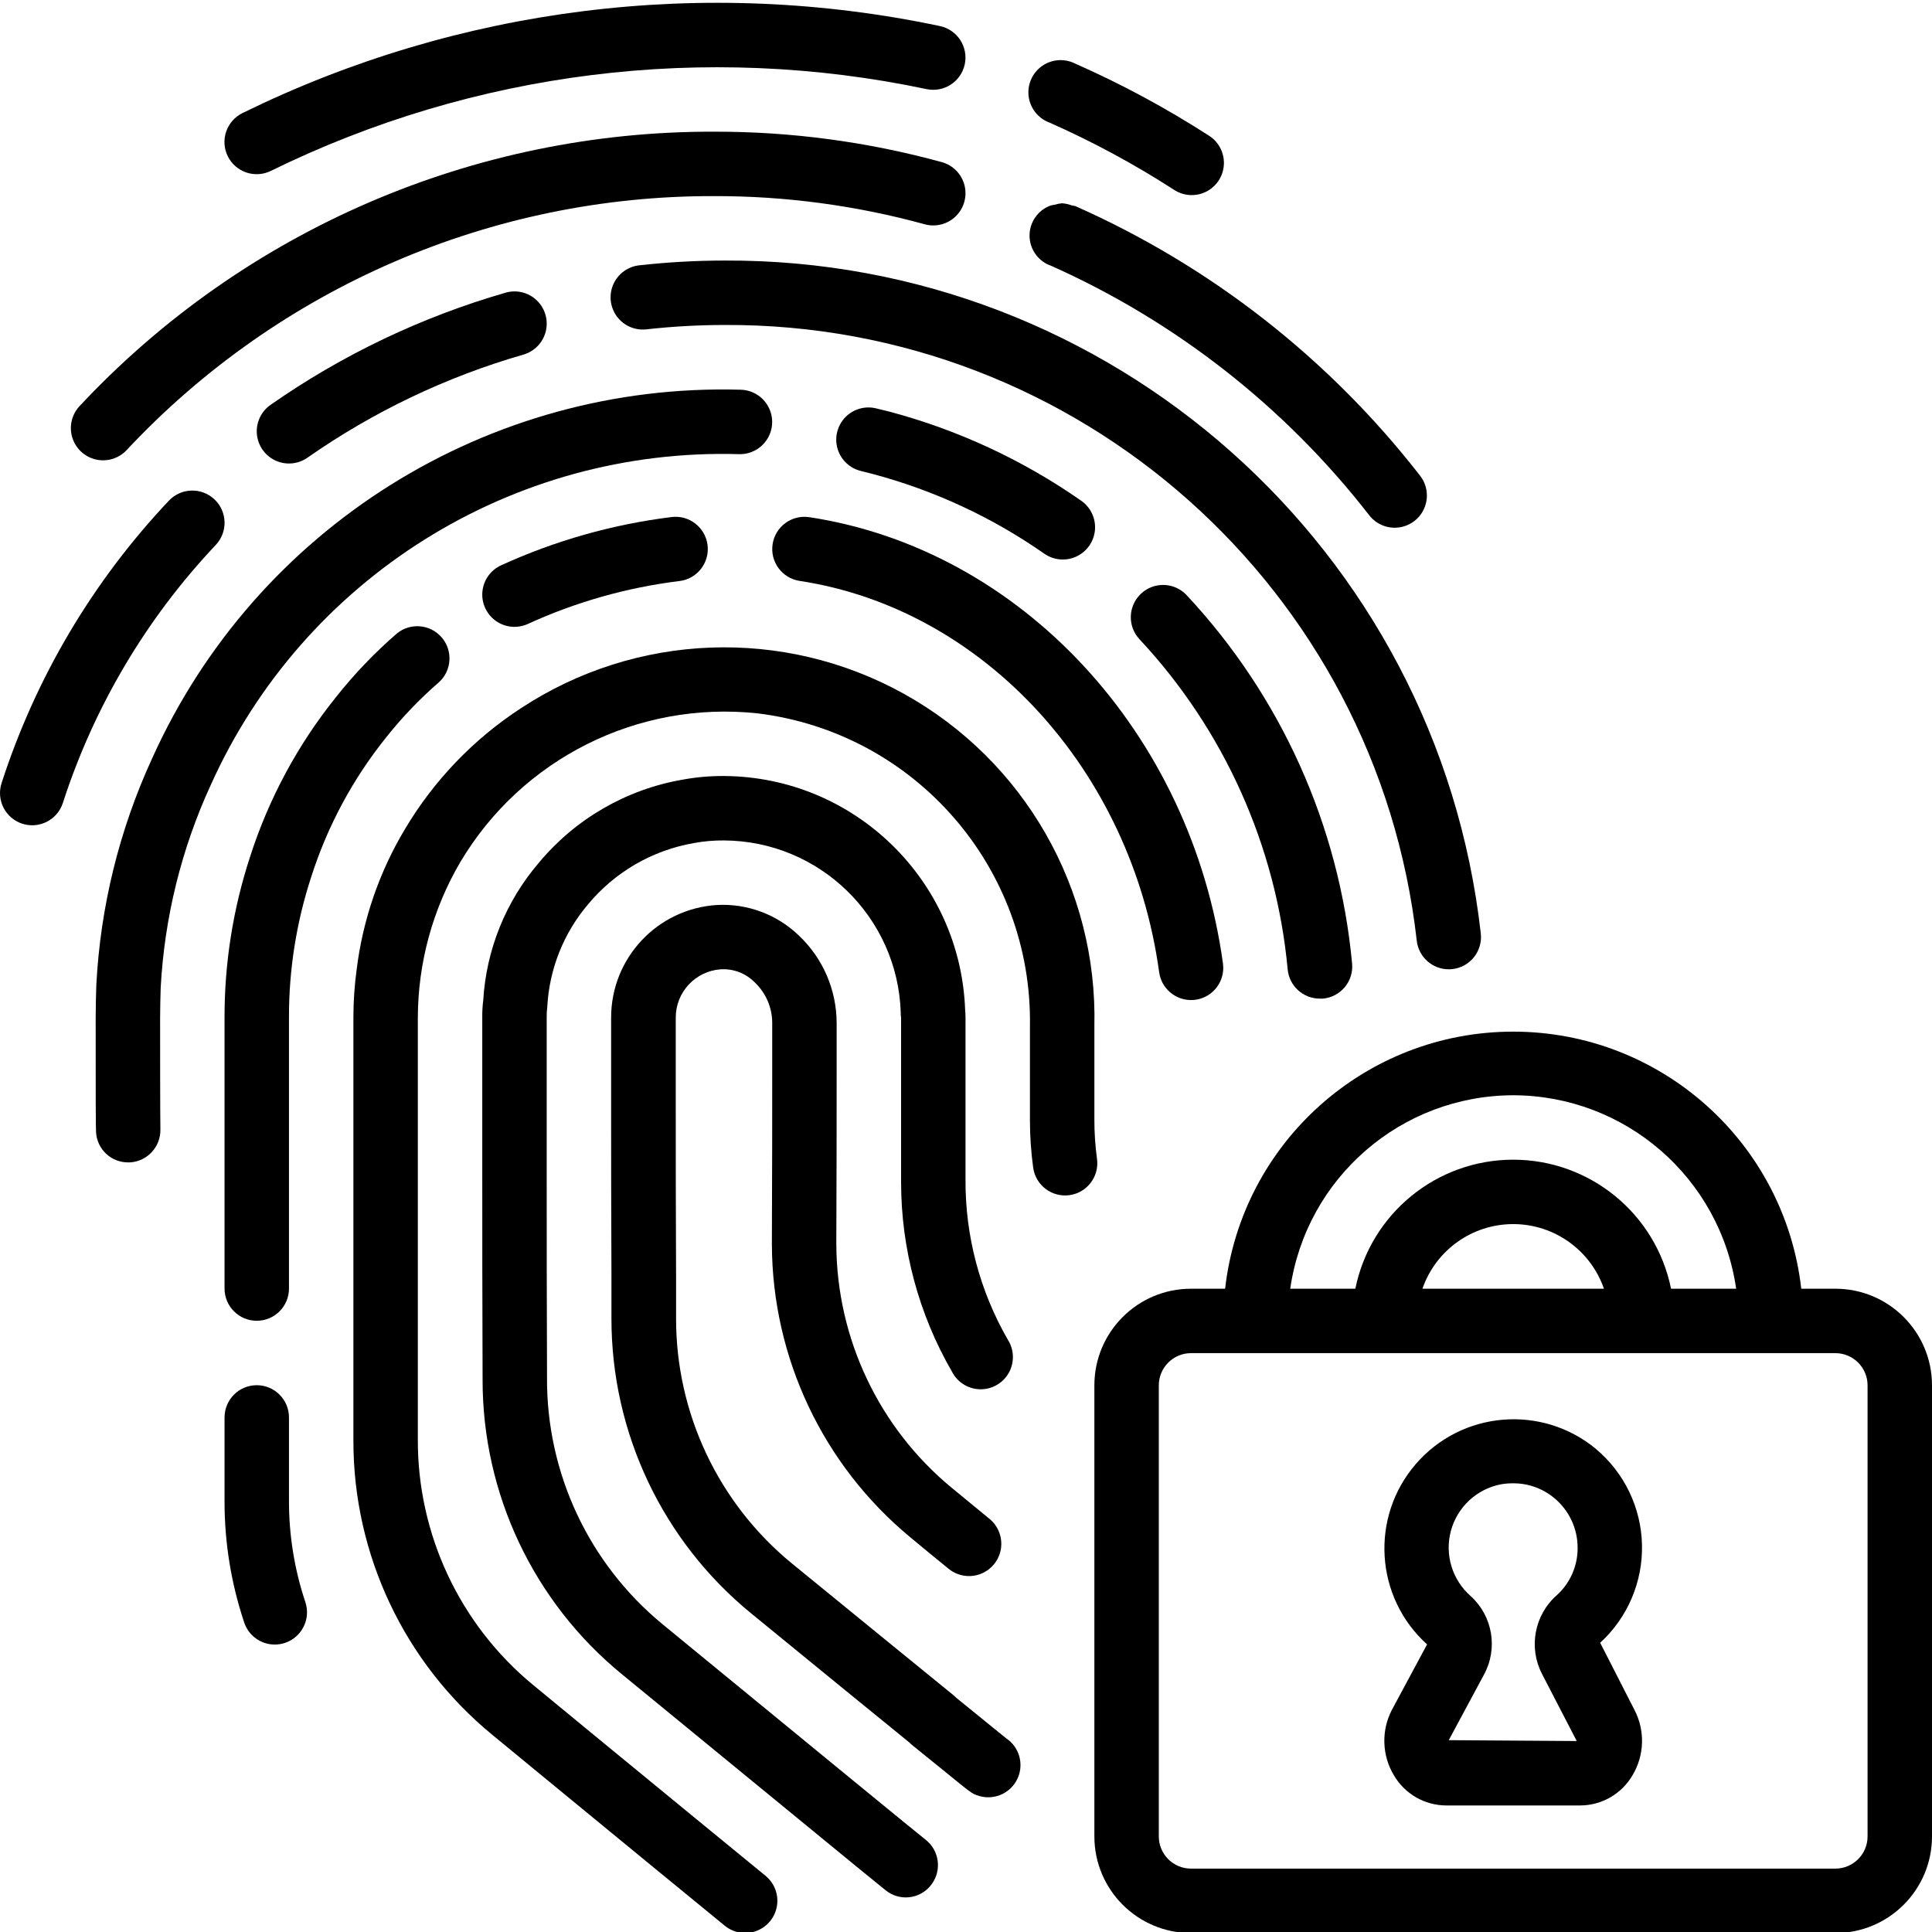
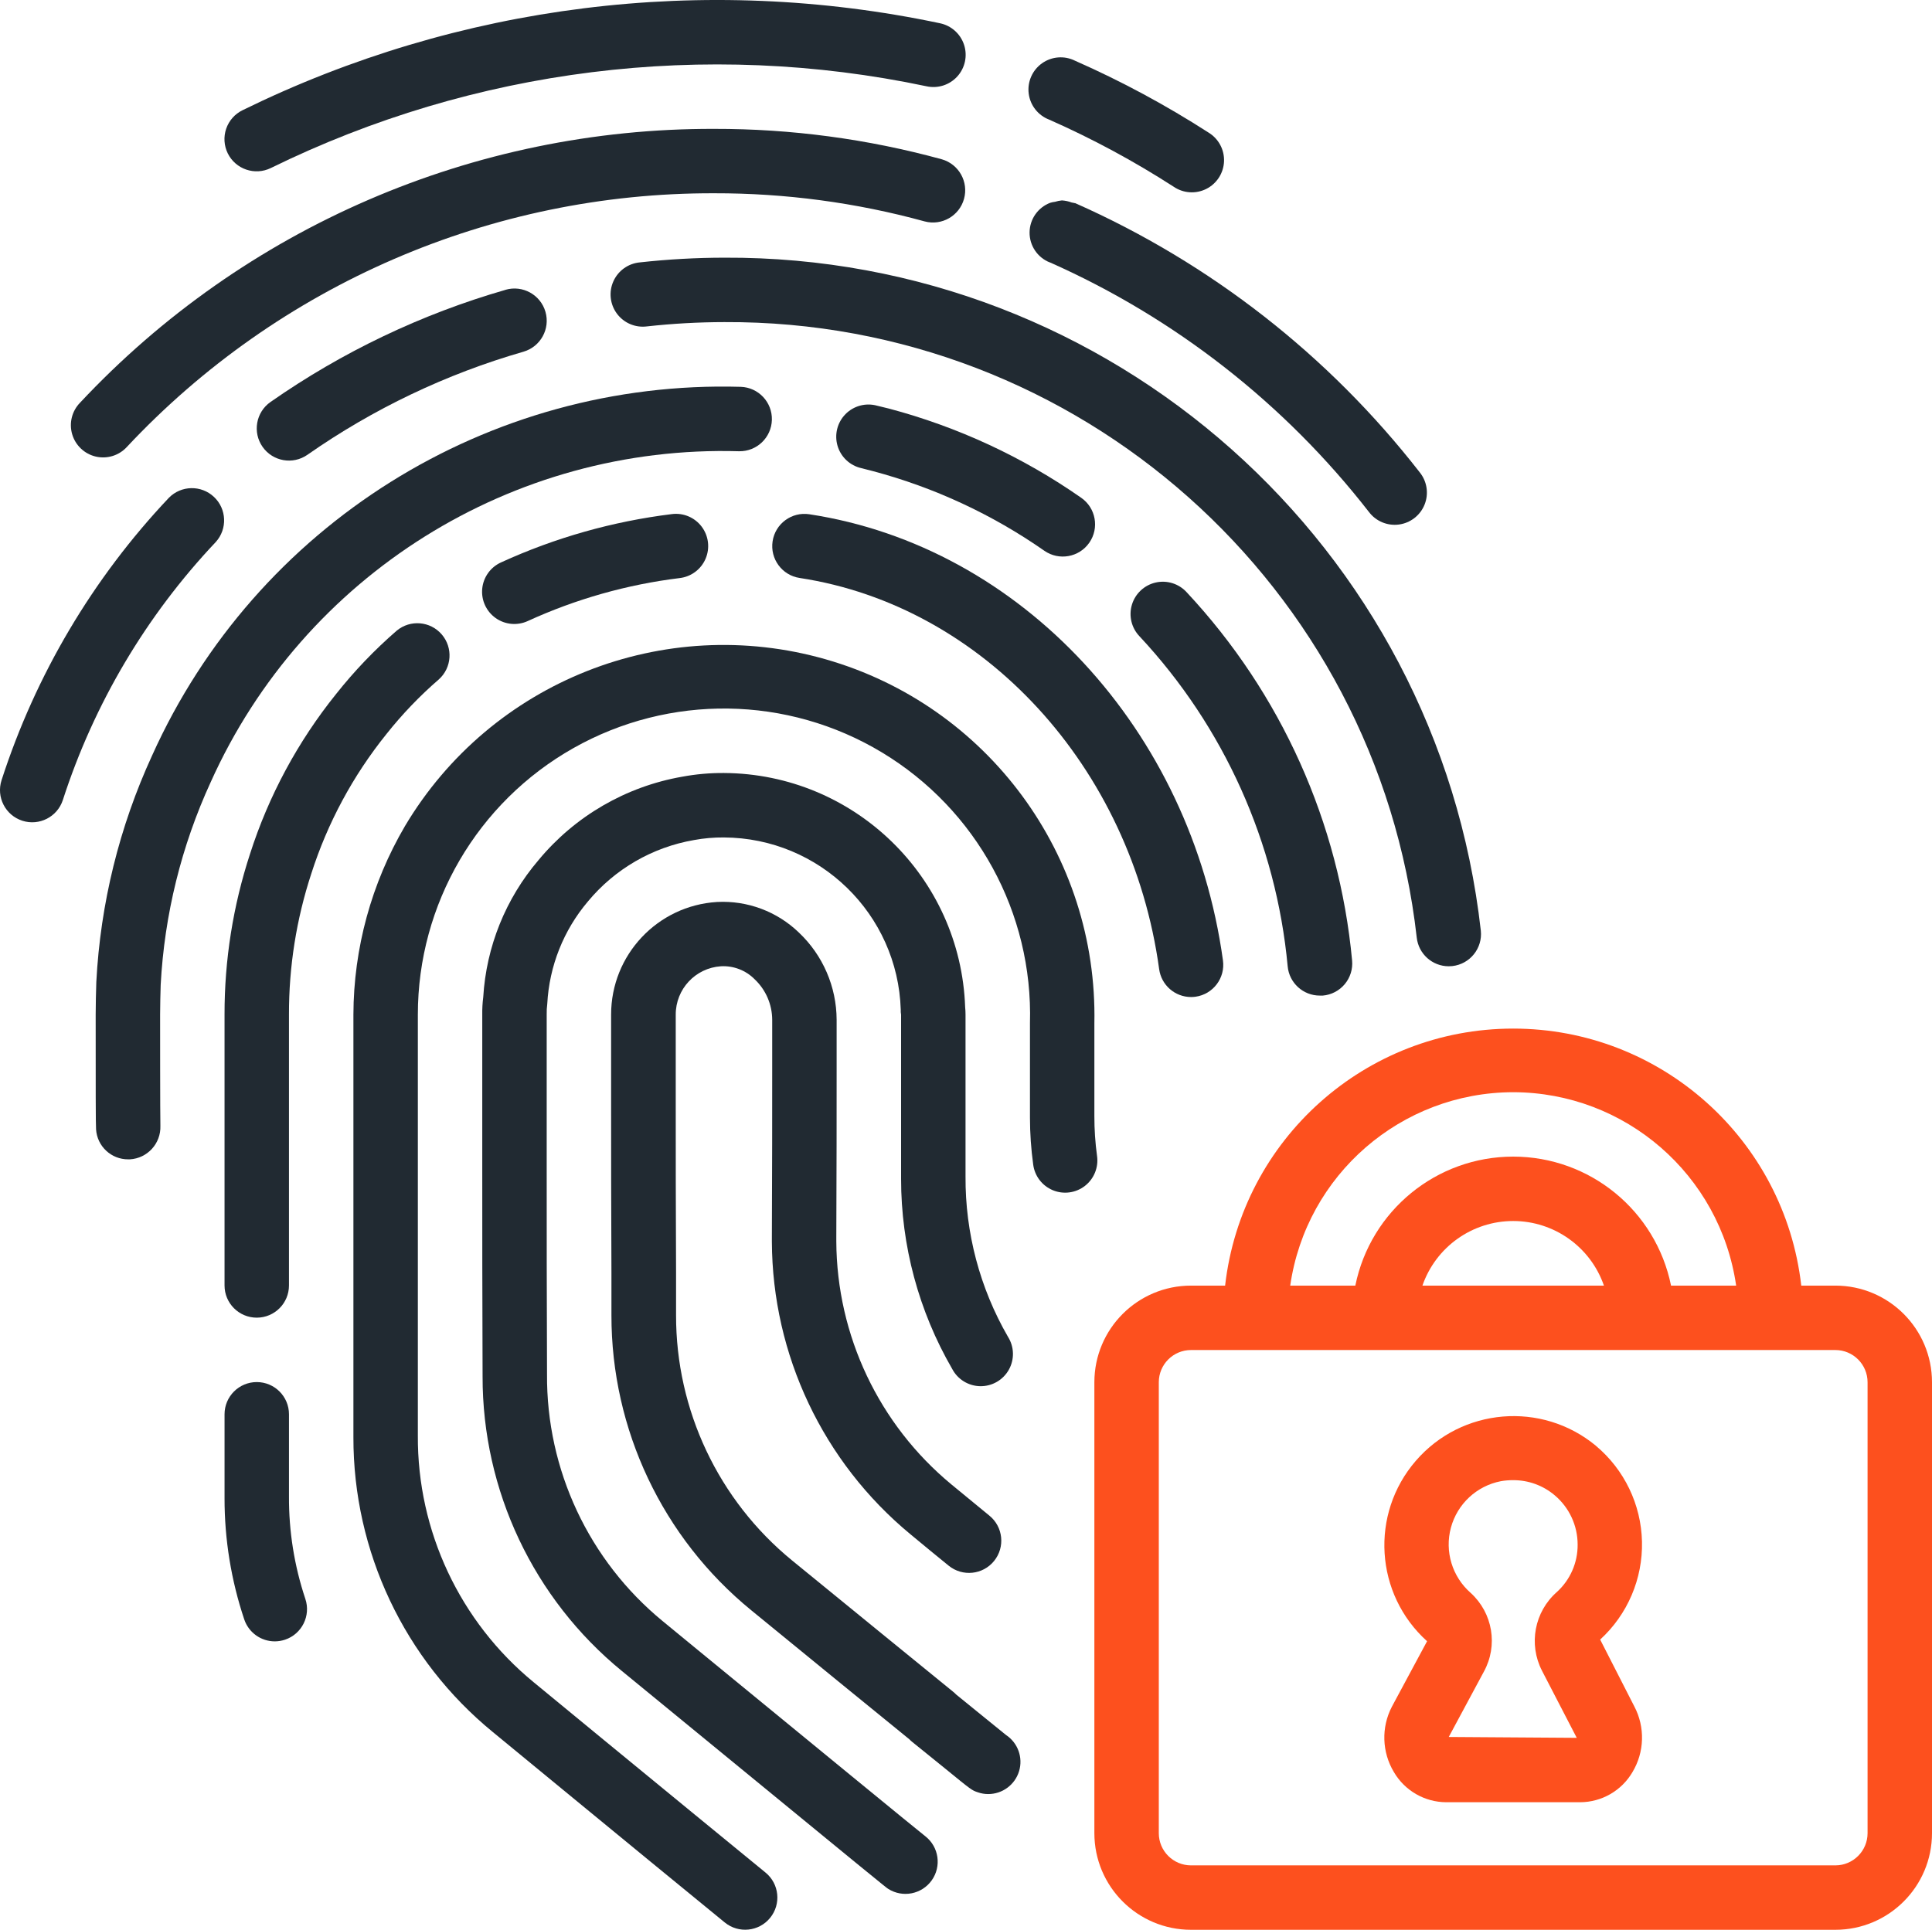
- <svg xmlns="http://www.w3.org/2000/svg" class="icon" width="14px" height="14px" id="fido-icon" viewBox="0 0 511.743 511">
-   <path d="m132.734 149.367c-2.773 1.266-4.664 3.914-4.953 6.949-.293 3.035 1.059 5.996 3.539 7.766 2.484 1.77 5.723 2.078 8.496.816 12.73-5.824 26.273-9.66 40.168-11.367 4.68-.574 8.008-4.836 7.434-9.516-.578-4.68-4.836-8.008-9.516-7.434-15.621 1.93-30.855 6.242-45.168 12.785zm0 0" />
-   <path d="m72.789 435.234c.922-.004 1.836-.152 2.711-.445 4.469-1.5 6.875-6.336 5.379-10.805-2.922-8.75-4.387-17.926-4.336-27.152v-21.758c0-4.715-3.82-8.535-8.535-8.535-4.711 0-8.531 3.82-8.531 8.535v22.27c-.008 10.902 1.754 21.73 5.215 32.07 1.164 3.477 4.426 5.82 8.098 5.82zm0 0" />
-   <path d="m102.348 194.867c4.172-5.258 8.824-10.117 13.902-14.508 3.438-3.109 3.766-8.395.738-11.902-3.027-3.512-8.305-3.961-11.883-1.016-5.875 5.09-11.262 10.715-16.086 16.809-10.137 12.602-17.863 26.961-22.793 42.359-4.496 13.742-6.773 28.109-6.75 42.566v71.762c0 4.715 3.82 8.535 8.531 8.535 4.715 0 8.535-3.82 8.535-8.535v-71.762c-.031-12.684 1.965-25.285 5.914-37.336 4.297-13.441 11.043-25.977 19.891-36.973zm0 0" />
-   <path d="m315.477 264.523c.395 0 .785-.027 1.176-.078 4.664-.648 7.922-4.949 7.281-9.617-8.398-61.062-53.453-109.668-109.57-118.211-4.66-.707-9.012 2.5-9.719 7.16s2.5 9.012 7.16 9.719c48.641 7.398 87.895 50.031 95.23 103.656.582 4.219 4.184 7.363 8.441 7.371zm0 0" />
-   <path d="m255.648 267.219c-1.207-34.477-29.41-61.855-63.906-62.043-3.699-.023-7.391.305-11.023.98-14.918 2.602-28.418 10.438-38.078 22.102-8.703 10.191-13.844 22.945-14.641 36.324-.195 1.523-.281 3.059-.258 4.594v40.191c0 15.965 0 35.258.086 55.637-.066 30.262 13.492 58.945 36.914 78.105l8.211 6.73c61.438 50.41 61.602 50.504 62.293 50.965 3.812 2.527 8.945 1.566 11.586-2.168 2.691-3.734 1.938-8.93-1.703-11.742-1.707-1.309-30.66-25.07-61.355-50.246l-8.211-6.742c-19.582-16.066-30.855-40.125-30.668-65.457-.086-19.867-.086-39.133-.086-55.082v-40.191c-.023-.953.027-1.906.152-2.852.527-9.977 4.309-19.504 10.77-27.121 7.121-8.598 17.082-14.367 28.086-16.27 2.613-.484 5.27-.715 7.926-.691 25.359.125 46.066 20.305 46.848 45.652-.027.43.004.859.086 1.281v43.52c0 17.68 4.664 35.047 13.527 50.344 1.449 2.777 4.309 4.535 7.445 4.578 3.133.043 6.039-1.637 7.566-4.375 1.527-2.734 1.43-6.09-.25-8.734-7.434-12.895-11.309-27.531-11.223-42.41v-42.922c.004-.656-.027-1.305-.094-1.957zm0 0" />
-   <path d="m198.98 426.988c16.469 13.484 31.41 25.668 41.887 34.188.25.266.523.516.812.742l8.535 6.902c7.184 5.863 7.184 5.863 8.805 6.406.879.309 1.805.465 2.738.461 3.77.008 7.094-2.461 8.18-6.066 1.09-3.609-.316-7.504-3.461-9.582-.75-.582-2.645-2.133-5.484-4.445l-7.734-6.289c-.246-.262-.508-.504-.793-.727-10.496-8.531-25.762-20.984-42.664-34.789-19.488-15.949-30.77-39.816-30.723-65v-11.305c-.086-16.965-.086-32.426-.086-44.332v-23.977c-.012-6.75 5.215-12.352 11.949-12.801 3.355-.191 6.629 1.074 8.984 3.473 2.934 2.785 4.602 6.648 4.617 10.691v13.609c0 10.66 0 26.172-.086 44.203v.992c.125 30 13.57 58.395 36.695 77.508 3.523 2.926 6.961 5.758 10.145 8.336 2.371 1.922 5.59 2.434 8.438 1.34 2.852-1.094 4.902-3.625 5.383-6.637.477-3.016-.688-6.059-3.059-7.98-3.133-2.559-6.52-5.344-10.02-8.234-19.223-15.887-30.398-39.484-30.516-64.418v-.992c.086-17.918.086-33.484.086-44.16v-13.566c-.031-8.734-3.637-17.074-9.977-23.082-5.797-5.605-13.664-8.547-21.715-8.117-15.766.969-28.055 14.039-28.043 29.836v23.977c0 11.945 0 27.418.086 44.375v11.262c-.047 30.309 13.547 59.027 37.02 78.199zm0 0" />
-   <path d="m60.328 41.008c2.086 4.223 7.195 5.961 11.418 3.883 53.836-26.422 114.977-34.051 173.652-21.664 4.609.988 9.148-1.945 10.141-6.555.988-4.609-1.945-9.148-6.555-10.137-62.426-13.188-127.473-5.078-184.746 23.039-2.039.996-3.594 2.762-4.328 4.906s-.582 4.496.418 6.527zm0 0" />
-   <path d="m310.852 49.824c2.562 1.746 5.867 1.965 8.637.574 2.77-1.395 4.566-4.18 4.695-7.273.125-3.098-1.438-6.023-4.082-7.637-11.266-7.258-23.086-13.621-35.344-19.027-2.824-1.418-6.195-1.16-8.77.668-2.57 1.828-3.926 4.926-3.52 8.055.406 3.133 2.508 5.781 5.461 6.891 11.422 5.047 22.43 10.984 32.922 17.75zm0 0" />
-   <path d="m21.195 107.066c-2.148 2.203-2.945 5.398-2.078 8.352.863 2.957 3.254 5.219 6.254 5.914 3 .699 6.141-.273 8.223-2.539 40.281-43.035 96.645-67.387 155.59-67.219 18.828-.035 37.578 2.473 55.738 7.457 2.938.816 6.09 0 8.262-2.141 2.176-2.137 3.043-5.273 2.281-8.223-.766-2.953-3.047-5.273-5.984-6.09-19.645-5.391-39.926-8.105-60.297-8.07-63.641-.188-124.496 26.098-167.988 72.559zm0 0" />
-   <path d="m133.895 77.164c-22.242 6.414-43.277 16.453-62.25 29.715-2.496 1.75-3.871 4.699-3.602 7.734.266 3.039 2.133 5.703 4.895 6.992 2.766 1.285 6.008 1 8.504-.75 17.438-12.188 36.77-21.414 57.215-27.305 2.93-.852 5.18-3.199 5.91-6.16.727-2.961-.184-6.086-2.383-8.199-2.199-2.109-5.359-2.887-8.289-2.035zm0 0" />
-   <path d="m5.902 217.812c4.484 1.449 9.293-1.008 10.746-5.488 8.25-25.52 22.094-48.875 40.516-68.367 3.23-3.438 3.062-8.84-.371-12.07-3.438-3.23-8.84-3.066-12.07.371-20.148 21.328-35.285 46.883-44.305 74.801-.699 2.156-.516 4.496.516 6.516 1.027 2.016 2.816 3.539 4.969 4.238zm0 0" />
-   <path d="m383.742 256.375c.312 0 .629-.02.938-.051 4.676-.516 8.051-4.715 7.555-9.387-11.445-101.887-97.84-178.762-200.363-178.297-7.48.008-14.949.426-22.383 1.246-3.07.281-5.754 2.195-7.016 5.008-1.258 2.816-.902 6.09.934 8.57 1.836 2.477 4.863 3.773 7.926 3.387 6.82-.754 13.676-1.137 20.539-1.145 93.801-.457 172.875 69.852 183.391 163.062.473 4.328 4.129 7.605 8.48 7.605zm0 0" />
-   <path d="m349.609 264.141h.77c2.262-.195 4.355-1.285 5.816-3.031 1.457-1.746 2.156-4 1.945-6.262-3.395-36.477-18.809-70.793-43.816-97.562-3.223-3.453-8.633-3.641-12.082-.418-3.453 3.223-3.641 8.629-.418 12.082 22.402 23.988 36.207 54.734 39.25 87.418.395 4.414 4.102 7.789 8.535 7.773zm0 0" />
-   <path d="m55.816 207.57c24.637-54.82 79.867-89.41 139.945-87.645 3.047.082 5.91-1.469 7.504-4.066 1.598-2.598 1.684-5.852.23-8.535-1.453-2.68-4.227-4.383-7.273-4.465-66.934-1.926-128.449 36.602-155.93 97.664-8.688 18.891-13.703 39.266-14.781 60.031-.082 2.809-.168 5.719-.168 8.621 0 19.078 0 29.301.102 30.387.277 4.5 4.023 7.996 8.531 7.961h.43c4.652-.27 8.242-4.207 8.078-8.867-.074-2.262-.074-28.074-.074-29.48 0-2.734.086-5.465.152-7.895.988-18.578 5.484-36.805 13.254-53.711zm0 0" />
-   <path d="m231.191 125.184c16.266 4.332 31.645 11.48 45.441 21.117 2.508 1.742 5.758 2.016 8.52.715 2.762-1.305 4.621-3.98 4.879-7.023.254-3.043-1.137-5.992-3.645-7.734-15.461-10.797-32.695-18.793-50.918-23.629l-3.16-.77c-2.98-.824-6.18.031-8.352 2.238-2.172 2.203-2.98 5.414-2.109 8.383.867 2.973 3.281 5.238 6.297 5.926zm0 0" />
-   <path d="m289.875 296.098v-24.578c.887-36.465-18.543-70.406-50.438-88.109-31.895-17.699-70.977-16.234-101.453 3.809-12.555 8.184-23.066 19.137-30.723 32.02-6.824 11.391-11.184 24.09-12.801 37.273-.566 4.195-.852 8.426-.852 12.664v111.957c-.059 30.258 13.492 58.938 36.906 78.105l18.672 15.359c16.211 13.328 31.324 25.746 42.793 35.113 2.363 1.926 5.574 2.449 8.426 1.363 2.848-1.082 4.906-3.602 5.391-6.613.488-3.008-.668-6.051-3.027-7.977-11.461-9.387-26.559-21.758-42.754-35.07l-18.664-15.359c-19.551-16.047-30.824-40.059-30.676-65.352v-111.527c.039-14.492 3.922-28.711 11.254-41.211 16.281-27.391 47.031-42.777 78.715-39.387 41.719 5.102 72.859 40.875 72.164 82.898v25.004c.008 4.152.289 8.297.855 12.406.629 4.672 4.93 7.945 9.598 7.316 4.672-.633 7.945-4.93 7.312-9.602-.473-3.48-.707-6.992-.699-10.504zm0 0" />
-   <path d="m278.059 69.871c33.191 14.742 62.227 37.457 84.531 66.125 1.848 2.465 4.887 3.746 7.945 3.34 3.055-.402 5.66-2.426 6.805-5.289 1.145-2.863.656-6.121-1.277-8.523-24.082-30.953-55.449-55.461-91.305-71.34-.055 0-.113 0-.172 0-.238-.102-.52-.082-.762-.168-.797-.301-1.633-.48-2.48-.539h-.105c-.598.055-1.191.176-1.766.359-.438.047-.871.137-1.297.266-3.266 1.238-5.441 4.355-5.473 7.848-.027 3.496 2.09 6.652 5.336 7.945zm0 0" />
-   <path d="m486.141 340.98h-9.027c-4.426-38.793-37.258-68.094-76.305-68.094s-71.879 29.301-76.305 68.094h-9.027c-14.141 0-25.602 11.465-25.602 25.602v119.465c0 14.141 11.461 25.602 25.602 25.602h170.664c14.141 0 25.602-11.461 25.602-25.602v-119.465c0-14.137-11.461-25.602-25.602-25.602zm-85.332-51.242c29.68.055 54.824 21.871 59.059 51.242h-17.246c-4.035-19.883-21.52-34.176-41.812-34.176-20.289 0-37.773 14.293-41.812 34.176h-17.246c4.238-29.371 29.383-51.188 59.059-51.242zm24.039 51.242h-48.078c3.547-10.242 13.199-17.117 24.039-17.117 10.844 0 20.492 6.875 24.039 17.117zm69.828 145.066c0 4.715-3.82 8.535-8.535 8.535h-170.664c-4.715 0-8.535-3.82-8.535-8.535v-119.465c0-4.711 3.82-8.535 8.535-8.535h170.664c4.715 0 8.535 3.824 8.535 8.535zm0 0" />
-   <path d="m422.715 383.402c-14.348-11.855-35.535-10.074-47.699 4.016-12.16 14.086-10.836 35.309 2.984 47.773l-9.328 17.363c-2.844 5.477-2.637 12.039.547 17.324 2.879 4.918 8.141 7.949 13.84 7.977h35.5c5.699-.023 10.961-3.055 13.84-7.969 3.195-5.312 3.387-11.91.504-17.398l-9.055-17.727c7.262-6.645 11.301-16.102 11.078-25.941-.219-9.84-4.68-19.105-12.23-25.418zm-14.277 59.605 9.207 17.781-33.902-.23 9.285-17.277c3.82-6.93 2.379-15.578-3.48-20.891-4.902-4.293-6.934-11-5.234-17.289 1.695-6.289 6.824-11.062 13.219-12.305 1.082-.191 2.18-.281 3.277-.273 4-.02 7.879 1.387 10.941 3.961 3.883 3.242 6.129 8.043 6.125 13.105.039 4.781-1.961 9.352-5.504 12.562-5.938 5.227-7.559 13.824-3.934 20.855zm0 0" />
+ <svg xmlns="http://www.w3.org/2000/svg" width="374.426" height="374.086" viewBox="0 0 374.426 374.086">
+   <g id="Group_7" data-name="Group 7" transform="translate(-7.787 -175)">
+     <g id="Group_6" data-name="Group 6">
+       <path id="Path_1" data-name="Path 1" d="M131.395,145.919a6.245,6.245,0,1,0,5.182,11.364,99.924,99.924,0,0,1,29.39-8.317,6.247,6.247,0,1,0-1.523-12.4A112.734,112.734,0,0,0,131.395,145.919Zm0,0" transform="translate(-26.49 138.096)" fill="#212a32" />
+       <path id="Path_2" data-name="Path 2" d="M69.217,416.8a6.326,6.326,0,0,0,1.984-.326,6.246,6.246,0,0,0,3.936-7.905A61.661,61.661,0,0,1,71.964,388.7v-15.92a6.243,6.243,0,1,0-12.487,0v16.294a73.752,73.752,0,0,0,3.816,23.465A6.246,6.246,0,0,0,69.217,416.8Zm0,0" transform="translate(-8.173 76.375)" fill="#212a32" />
+       <path id="Path_3" data-name="Path 3" d="M90.844,186.986a78.677,78.677,0,0,1,10.172-10.615,6.243,6.243,0,0,0-8.154-9.452,91.04,91.04,0,0,0-11.77,12.3,96.287,96.287,0,0,0-16.677,30.993,99.632,99.632,0,0,0-4.939,31.145v52.506a6.243,6.243,0,1,0,12.487,0V241.356a87.021,87.021,0,0,1,4.327-27.318A83.92,83.92,0,0,1,90.844,186.986Zm0,0" transform="translate(-8.173 130.32)" fill="#212a32" />
+       <path id="Path_4" data-name="Path 4" d="M285.711,230.176a6.657,6.657,0,0,0,.86-.057,6.245,6.245,0,0,0,5.327-7.037c-6.145-44.678-39.11-80.241-80.169-86.491a6.245,6.245,0,0,0-1.872,12.35c35.589,5.413,64.31,36.606,69.677,75.842A6.247,6.247,0,0,0,285.711,230.176Zm0,0" transform="translate(-47.099 138.096)" fill="#212a32" />
+       <path id="Path_5" data-name="Path 5" d="M221.326,250.57a47.043,47.043,0,0,0-46.758-45.4,42.626,42.626,0,0,0-8.066.717,46.56,46.56,0,0,0-27.861,16.171,45.052,45.052,0,0,0-10.712,26.577,23.6,23.6,0,0,0-.189,3.361v29.407c0,11.681,0,25.8.063,40.708a73.626,73.626,0,0,0,27.009,57.147l6.008,4.924c44.952,36.884,45.072,36.952,45.578,37.289A6.248,6.248,0,0,0,213.63,411.3c-1.249-.957-22.433-18.343-44.892-36.764L162.73,369.6a61.364,61.364,0,0,1-22.439-47.893c-.063-14.536-.063-28.632-.063-40.3V252a13.4,13.4,0,0,1,.111-2.086,33.4,33.4,0,0,1,7.88-19.844,34.26,34.26,0,0,1,20.55-11.9,30.361,30.361,0,0,1,5.8-.506,34.464,34.464,0,0,1,34.277,33.4,3.682,3.682,0,0,0,.063.937v31.842a73.472,73.472,0,0,0,9.9,36.835,6.243,6.243,0,1,0,10.8-6.242,61.422,61.422,0,0,1-8.211-31.03V252A13.3,13.3,0,0,0,221.326,250.57Zm0,0" transform="translate(-26.49 119.674)" fill="#212a32" />
+       <path id="Path_6" data-name="Path 6" d="M189.024,376.626c12.05,9.866,22.982,18.781,30.647,25.014a5.361,5.361,0,0,0,.594.543l6.245,5.05c5.256,4.29,5.256,4.29,6.442,4.687a5.972,5.972,0,0,0,2,.337,6.243,6.243,0,0,0,3.453-11.449c-.549-.426-1.935-1.561-4.013-3.253l-5.659-4.6a5.118,5.118,0,0,0-.58-.532c-7.68-6.242-18.849-15.354-31.216-25.454a61.306,61.306,0,0,1-22.479-47.559v-8.271c-.063-12.413-.063-23.725-.063-32.436V261.159a9.368,9.368,0,0,1,8.743-9.366,8.531,8.531,0,0,1,6.574,2.541,10.846,10.846,0,0,1,3.378,7.823v9.958c0,7.8,0,19.149-.063,32.342v.726a73.975,73.975,0,0,0,26.849,56.71c2.578,2.141,5.093,4.213,7.422,6.1a6.252,6.252,0,0,0,7.874-9.715c-2.292-1.872-4.77-3.91-7.331-6.025a61.52,61.52,0,0,1-22.327-47.133v-.726c.063-13.11.063-24.5.063-32.311v-9.926a23.382,23.382,0,0,0-7.3-16.888,21.229,21.229,0,0,0-15.888-5.939,21.856,21.856,0,0,0-20.518,21.83V278.7c0,8.74,0,20.061.063,32.468v8.24A73.726,73.726,0,0,0,189.024,376.626Zm0,0" transform="translate(-35.649 110.517)" fill="#212a32" />
+       <path id="Path_7" data-name="Path 7" d="M60.093,30.1a6.244,6.244,0,0,0,8.354,2.841A196.344,196.344,0,0,1,195.5,17.094a6.246,6.246,0,1,0,2.624-12.213A208.8,208.8,0,0,0,62.954,21.738,6.243,6.243,0,0,0,60.093,30.1Zm0,0" transform="translate(-8.166 174.628)" fill="#212a32" />
+       <path id="Path_8" data-name="Path 8" d="M300.533,40.628A6.244,6.244,0,1,0,307.3,30.139a187.354,187.354,0,0,0-25.86-13.922,6.243,6.243,0,1,0-5,11.424A174.867,174.867,0,0,1,300.533,40.628Zm0,0" transform="translate(-65.306 170.555)" fill="#212a32" />
+       <path id="Path_9" data-name="Path 9" d="M20.545,87.6a6.244,6.244,0,1,0,9.072,8.58A155.326,155.326,0,0,1,143.457,46.995a153.006,153.006,0,0,1,40.782,5.456,6.246,6.246,0,0,0,3.335-12.038,165.633,165.633,0,0,0-44.117-5.9A167.688,167.688,0,0,0,20.545,87.6Zm0,0" transform="translate(2.749 165.469)" fill="#212a32" />
+       <path id="Path_10" data-name="Path 10" d="M116.216,77.071A153.968,153.968,0,0,0,70.669,98.812a6.244,6.244,0,1,0,7.168,10.226A141.422,141.422,0,0,1,119.7,89.061a6.246,6.246,0,1,0-3.484-12Zm0,0" transform="translate(-10.463 154.116)" fill="#212a32" />
+       <path id="Path_11" data-name="Path 11" d="M4.319,194.134a6.246,6.246,0,0,0,7.863-4.016A131.9,131.9,0,0,1,41.825,140.1a6.248,6.248,0,0,0-9.1-8.56A144.3,144.3,0,0,0,.306,186.266a6.244,6.244,0,0,0,4.013,7.868Zm0,0" transform="translate(7.786 139.961)" fill="#212a32" />
+       <path id="Path_12" data-name="Path 12" d="M324.17,206a6.85,6.85,0,0,0,.686-.037,6.247,6.247,0,0,0,5.528-6.868A146.849,146.849,0,0,0,183.783,68.64a150.711,150.711,0,0,0-16.377.912,6.244,6.244,0,1,0,1.349,12.413,138.2,138.2,0,0,1,15.028-.837A134.376,134.376,0,0,1,317.965,200.435,6.243,6.243,0,0,0,324.17,206Zm0,0" transform="translate(-35.61 156.31)" fill="#212a32" />
+       <path id="Path_13" data-name="Path 13" d="M336.17,234.739h.563a6.241,6.241,0,0,0,5.679-6.8,120.994,120.994,0,0,0-32.059-71.384,6.255,6.255,0,1,0-9.146,8.534,108.437,108.437,0,0,1,28.718,63.961A6.245,6.245,0,0,0,336.17,234.739Zm0,0" transform="translate(-72.585 133.253)" fill="#212a32" />
+       <path id="Path_14" data-name="Path 14" d="M47.64,179.455a108.757,108.757,0,0,1,102.394-64.127,6.246,6.246,0,0,0,.337-12.487A121.281,121.281,0,0,0,36.282,174.3a120.025,120.025,0,0,0-10.815,43.923c-.06,2.055-.123,4.184-.123,6.308,0,13.959,0,21.439.074,22.233a6.205,6.205,0,0,0,6.242,5.825h.314a6.278,6.278,0,0,0,5.911-6.488c-.054-1.655-.054-20.541-.054-21.57,0-2,.063-4,.111-5.776A107.831,107.831,0,0,1,47.64,179.455Zm0,0" transform="translate(0.986 147.146)" fill="#212a32" />
+       <path id="Path_15" data-name="Path 15" d="M228.592,120.452A105.464,105.464,0,0,1,261.84,135.9a6.255,6.255,0,1,0,7.137-10.275,117.878,117.878,0,0,0-37.255-17.289l-2.312-.563a6.244,6.244,0,1,0-3.047,12.107Zm0,0" transform="translate(-51.649 145.869)" fill="#212a32" />
+       <path id="Path_16" data-name="Path 16" d="M237.211,262.555V244.572A71.87,71.87,0,0,0,103.6,206.319a72.669,72.669,0,0,0-9.989,36.538v81.916a73.669,73.669,0,0,0,27,57.147l13.662,11.238c11.861,9.752,22.919,18.838,31.31,25.691a6.244,6.244,0,0,0,7.894-9.677c-8.386-6.868-19.432-15.92-31.282-25.66l-13.656-11.238A61.4,61.4,0,0,1,106.1,324.458v-81.6a59.326,59.326,0,1,1,118.628,1.683v18.295a67.4,67.4,0,0,0,.626,9.077,6.243,6.243,0,1,0,12.373-1.672A56.2,56.2,0,0,1,237.211,262.555Zm0,0" transform="translate(-17.332 128.819)" fill="#212a32" />
+       <path id="Path_17" data-name="Path 17" d="M276.621,65.472a161.347,161.347,0,0,1,61.849,48.382,6.244,6.244,0,1,0,9.858-7.663,173.818,173.818,0,0,0-66.8-52.2H281.4c-.174-.074-.38-.06-.557-.123a6.385,6.385,0,0,0-1.815-.394h-.077a6.062,6.062,0,0,0-1.292.263,5.178,5.178,0,0,0-.949.194,6.2,6.2,0,0,0-.1,11.555Zm0,0" transform="translate(-65.388 160.379)" fill="#212a32" />
+     </g>
+     <path id="Path_18" data-name="Path 18" d="M433.477,322.709h-6.605a56.192,56.192,0,0,0-111.66,0h-6.605a18.733,18.733,0,0,0-18.732,18.732V428.85a18.731,18.731,0,0,0,18.732,18.732h124.87a18.731,18.731,0,0,0,18.732-18.732V341.441A18.733,18.733,0,0,0,433.477,322.709Zm-62.435-37.492a43.736,43.736,0,0,1,43.211,37.492H401.635a31.217,31.217,0,0,0-61.186,0H327.83A43.741,43.741,0,0,1,371.042,285.217Zm17.589,37.492H353.453a18.613,18.613,0,0,1,35.177,0ZM439.722,428.85a6.244,6.244,0,0,1-6.245,6.245H308.607a6.244,6.244,0,0,1-6.245-6.245V341.441a6.246,6.246,0,0,1,6.245-6.245h124.87a6.246,6.246,0,0,1,6.245,6.245Zm0,0" transform="translate(-69.996 101.504)" fill="#fd501e" />
+     <path id="Path_19" data-name="Path 19" d="M407.678,381.3a25.037,25.037,0,0,0-32.717,37.893l-6.825,12.7a12.978,12.978,0,0,0,.4,12.676,11.8,11.8,0,0,0,10.126,5.836h25.974a11.793,11.793,0,0,0,10.126-5.831,12.986,12.986,0,0,0,.369-12.73l-6.625-12.97a24.97,24.97,0,0,0-.843-37.578Zm-10.446,43.612,6.737,13.01-24.805-.169,6.794-12.641a12.493,12.493,0,0,0-2.547-15.285,12.487,12.487,0,0,1,5.842-21.653,13.229,13.229,0,0,1,2.4-.2,12.353,12.353,0,0,1,8.006,2.9,12.481,12.481,0,0,1,4.481,9.589,12.267,12.267,0,0,1-4.027,9.192A12.624,12.624,0,0,0,397.232,424.909Zm0,0" transform="translate(-90.604 73.954)" fill="#fd501e" />
+   </g>
</svg>
